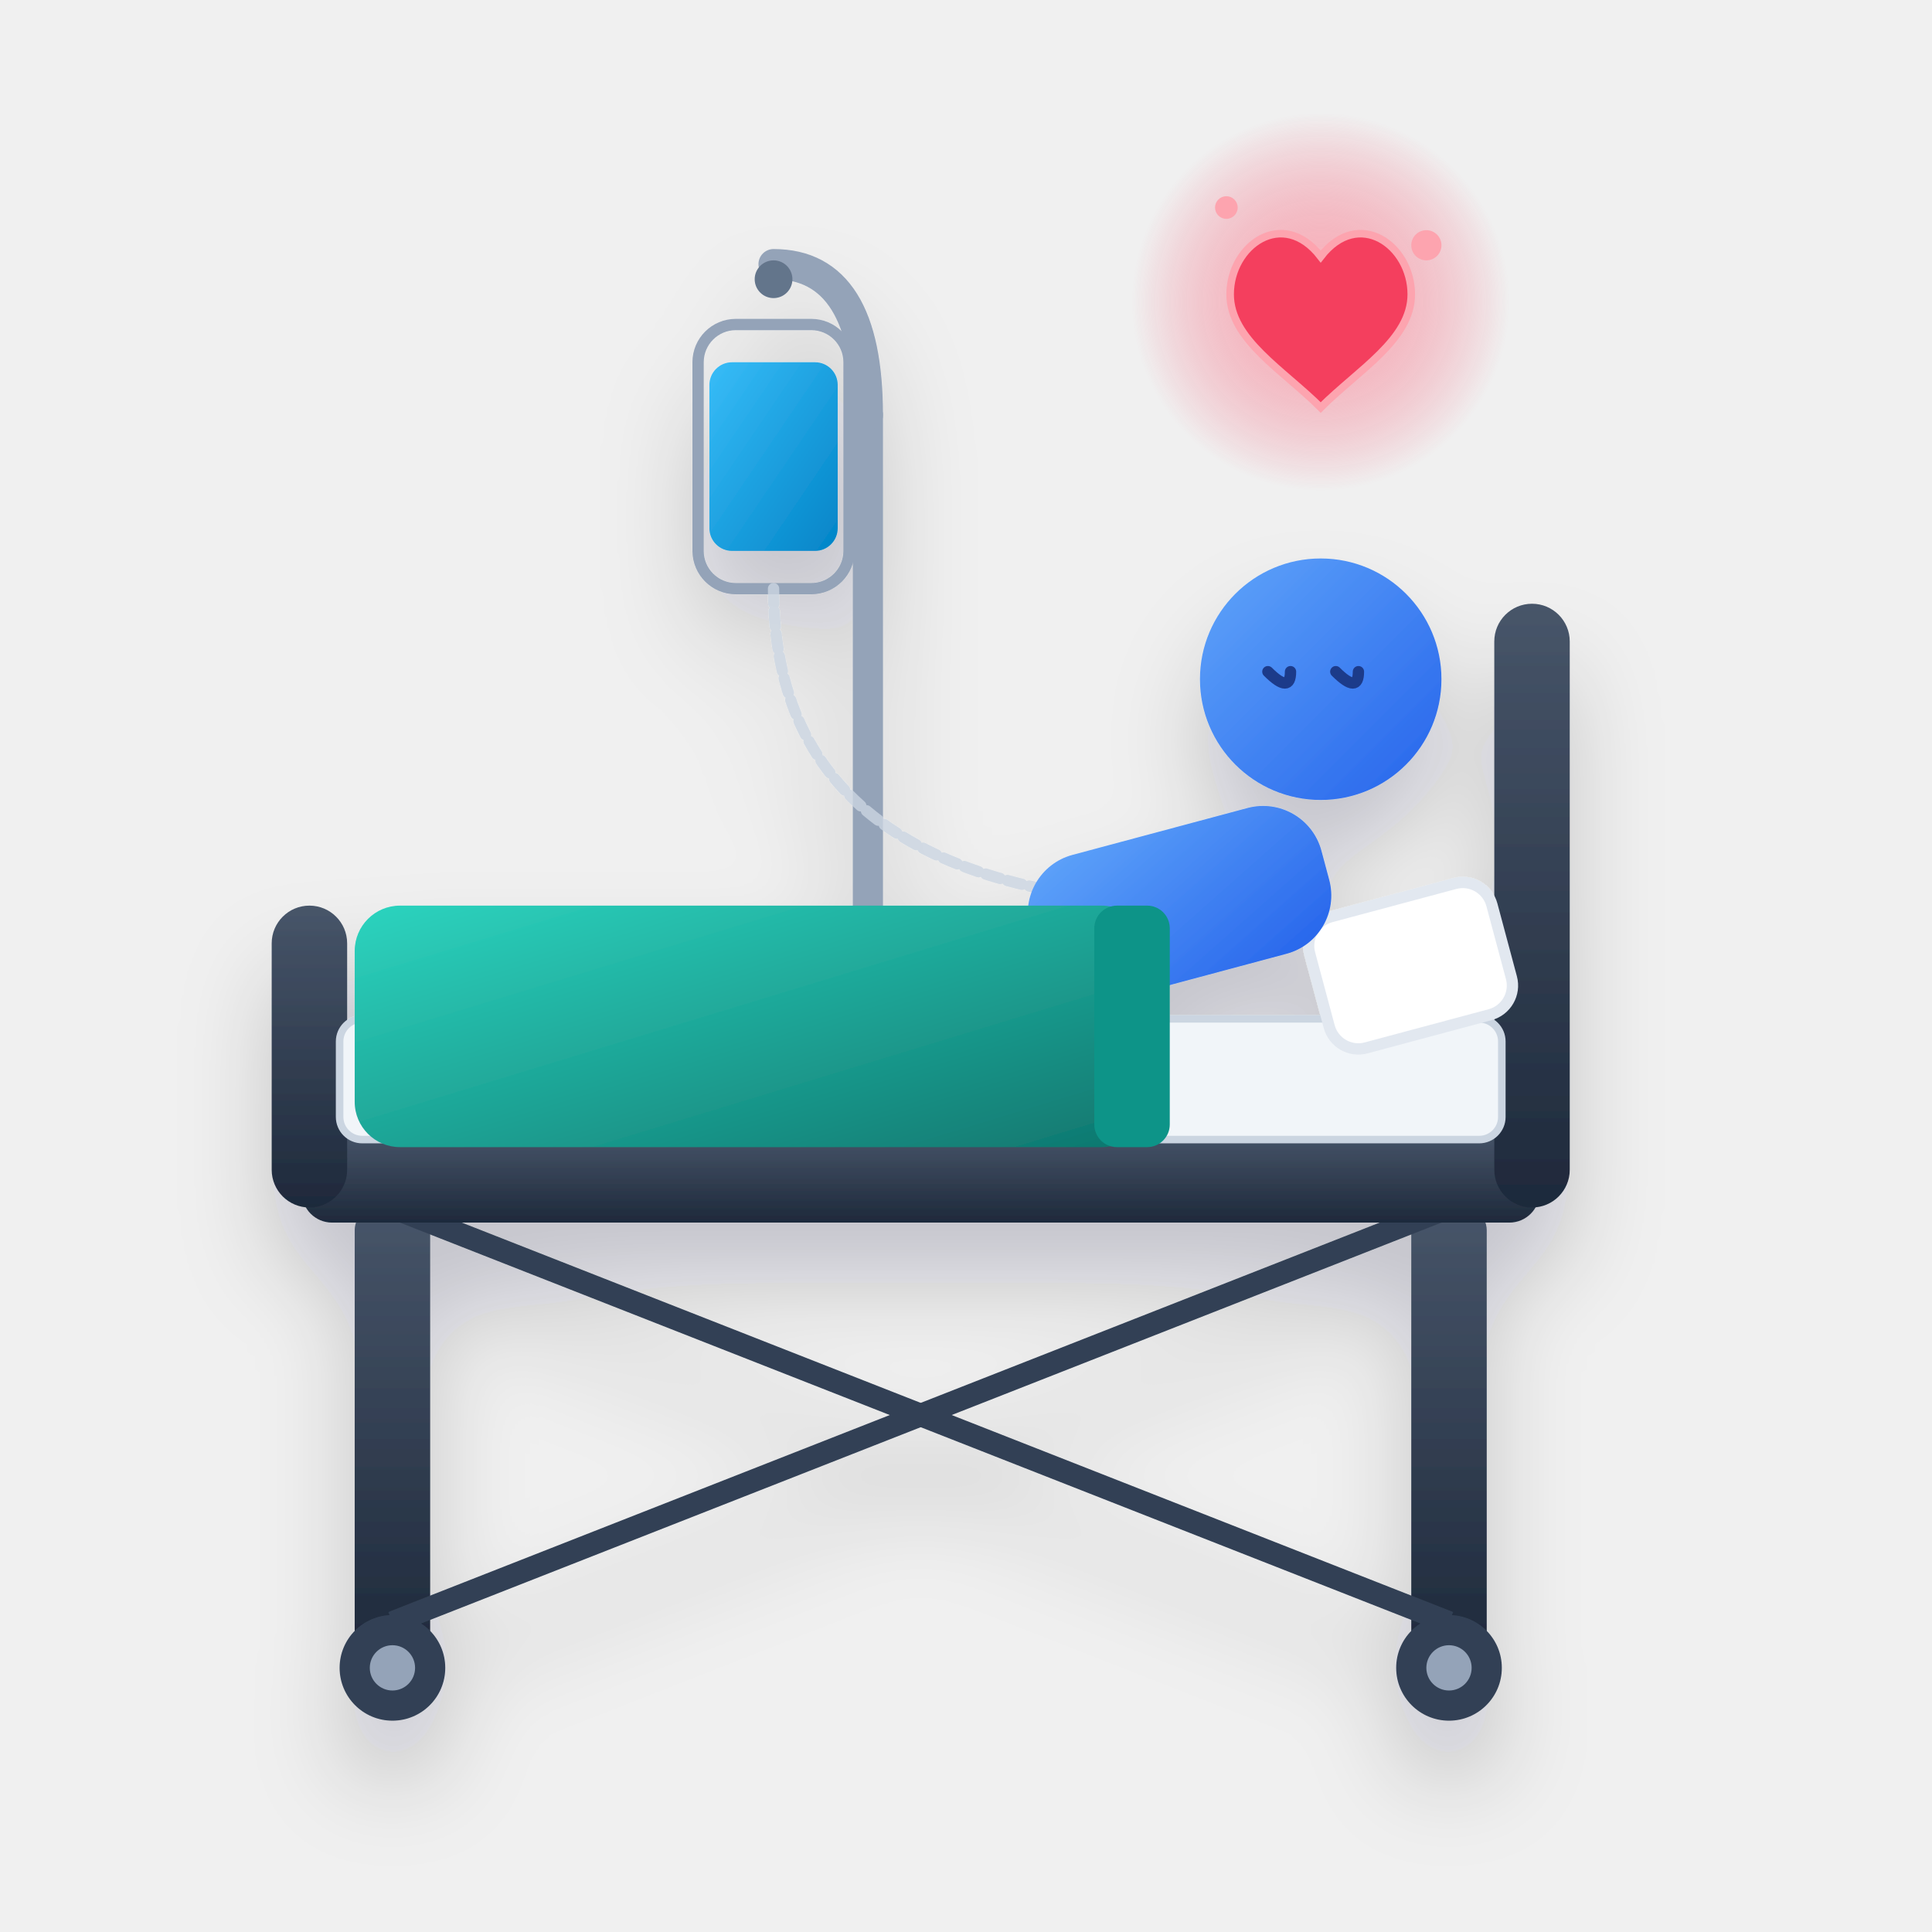
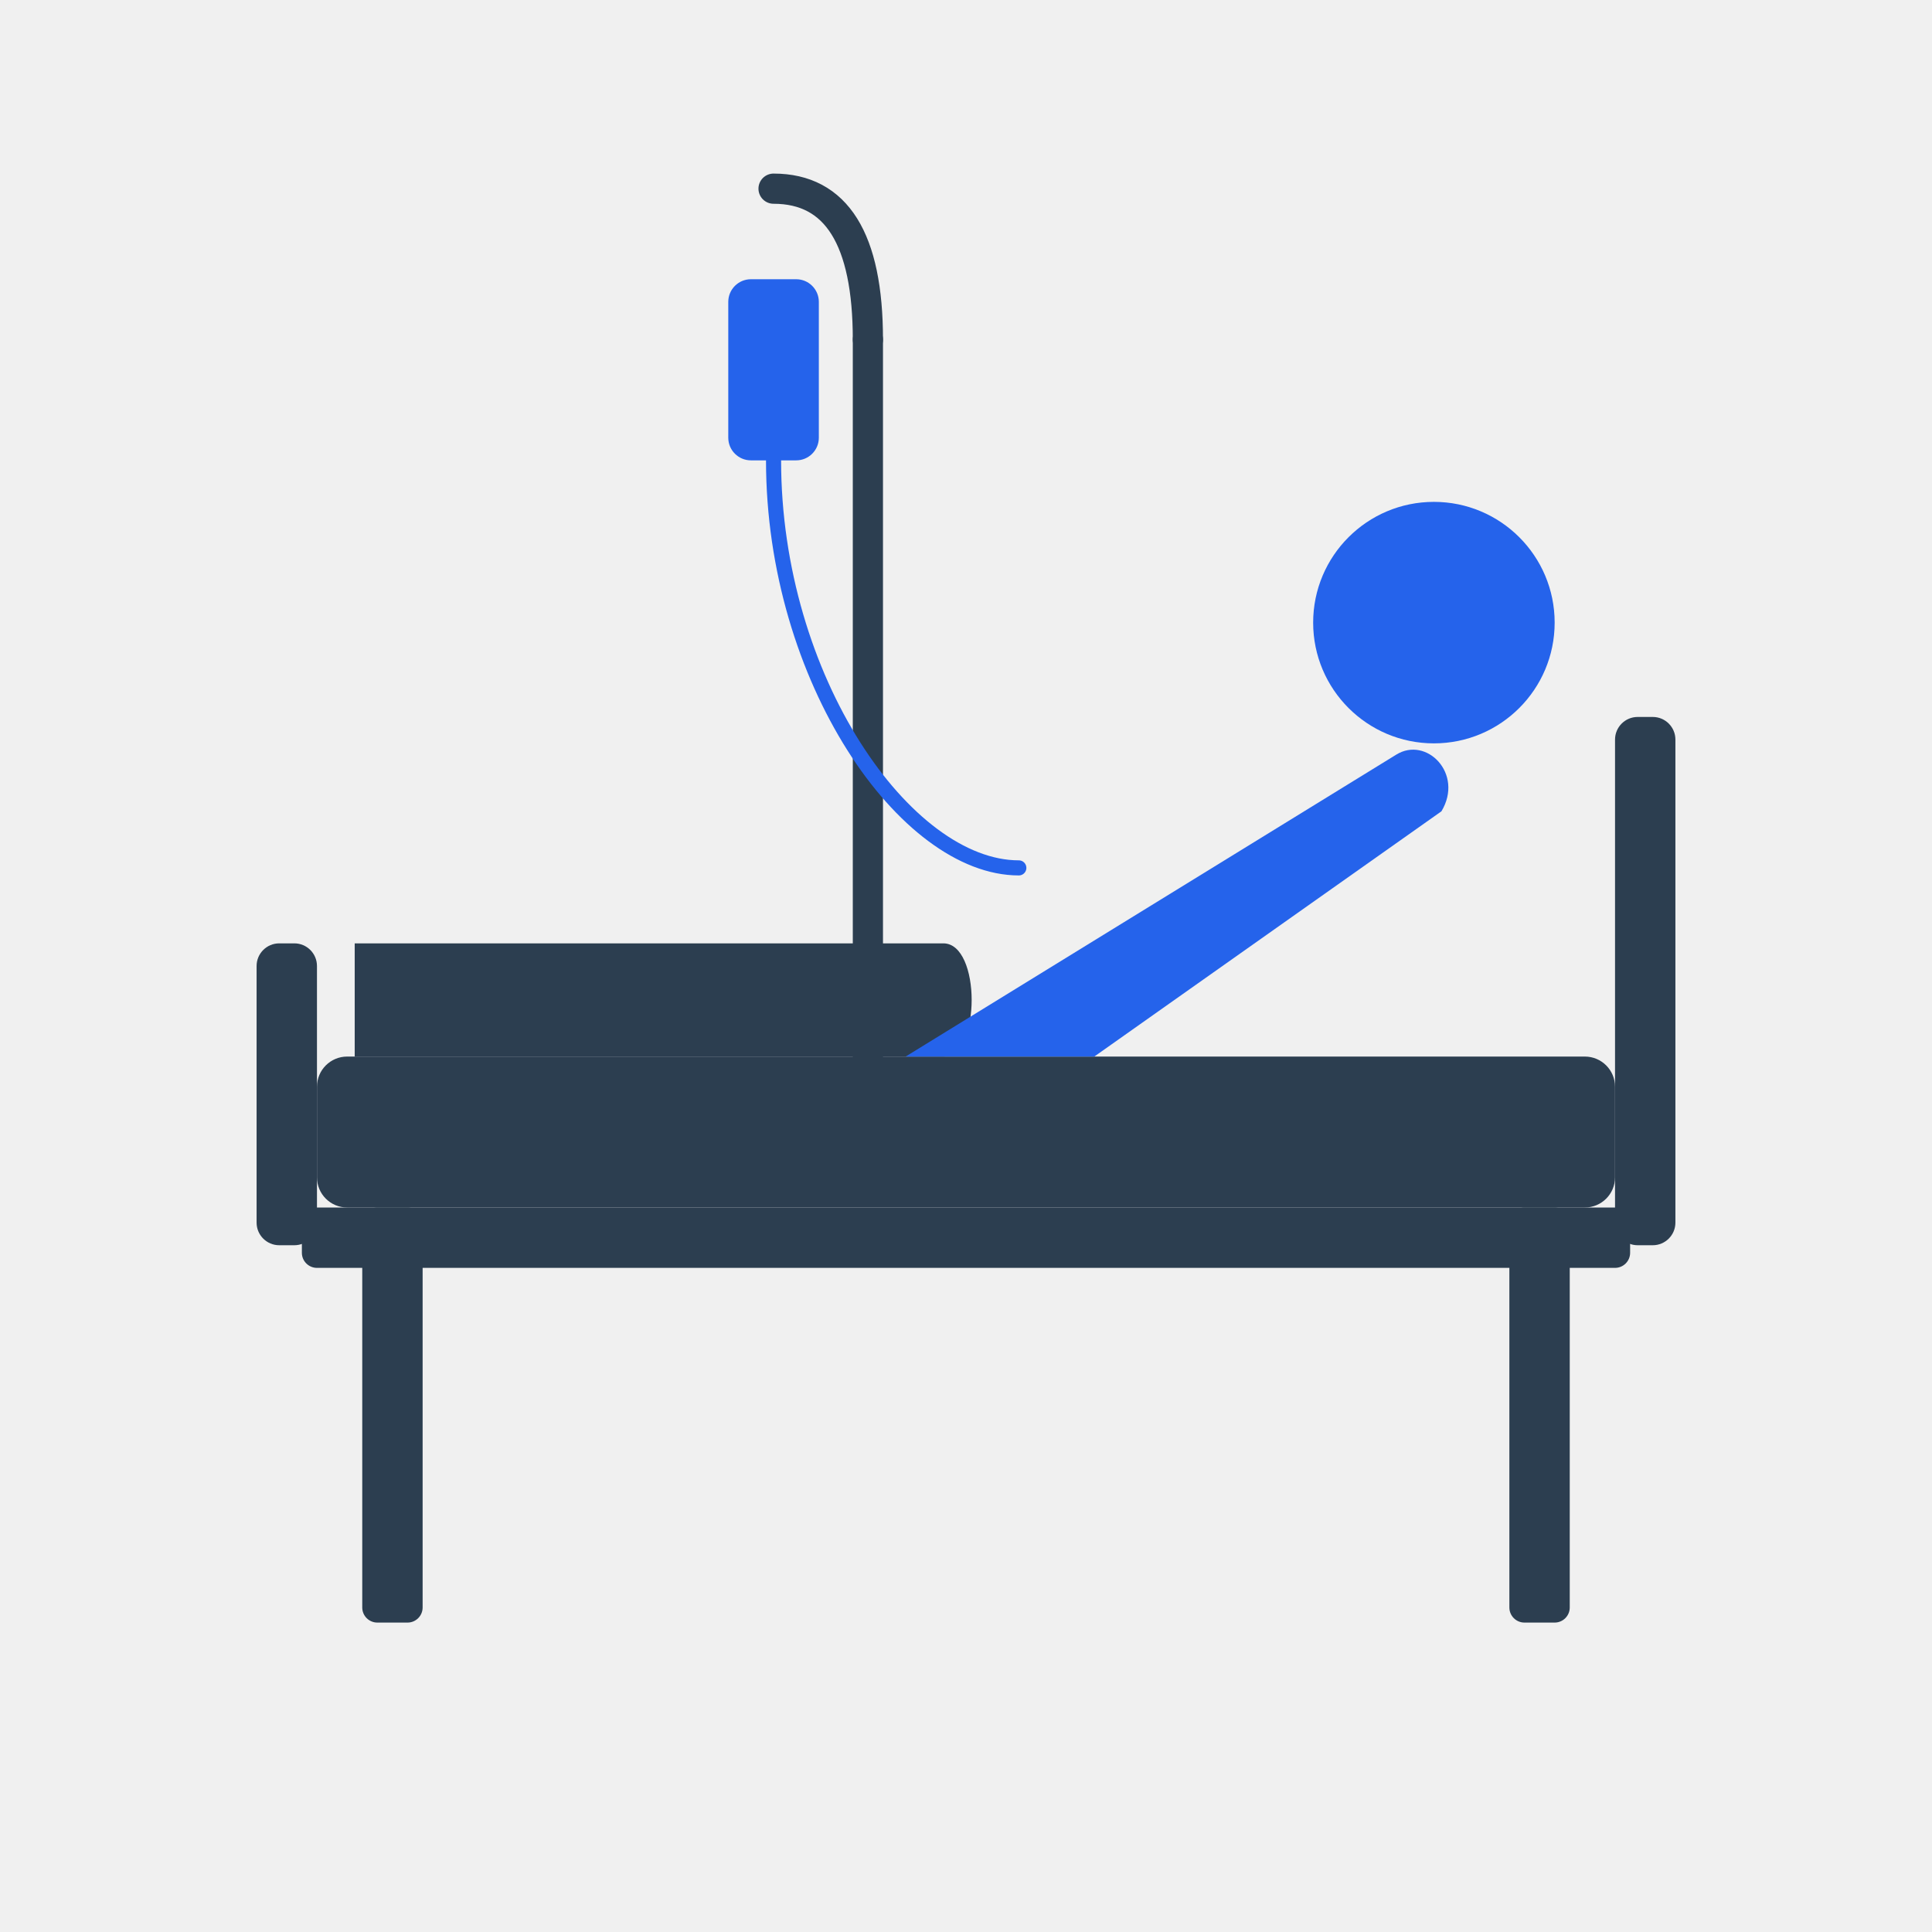
<svg xmlns="http://www.w3.org/2000/svg" width="512" height="512" viewBox="0 0 512 512">
-   <defs>
-     <filter id="bed-shadow" x="-10%" y="-10%" width="120%" height="125%">
-       <feDropShadow dx="0" dy="16" stdDeviation="12" flood-color="#0f172a" flood-opacity="0.18" />
-     </filter>
-     <linearGradient id="frameGrad" x1="0%" y1="0%" x2="0%" y2="100%">
-       <stop offset="0%" stop-color="#475569" />
-       <stop offset="100%" stop-color="#1e293b" />
-     </linearGradient>
-     <linearGradient id="blanketGrad" x1="0%" y1="0%" x2="100%" y2="100%">
-       <stop offset="0%" stop-color="#2dd4bf" />
-       <stop offset="100%" stop-color="#0f766e" />
-     </linearGradient>
-     <linearGradient id="ivGrad" x1="0%" y1="0%" x2="100%" y2="100%">
-       <stop offset="0%" stop-color="#38bdf8" />
-       <stop offset="100%" stop-color="#0284c7" />
-     </linearGradient>
-     <linearGradient id="skinGrad" x1="0%" y1="0%" x2="100%" y2="100%">
-       <stop offset="0%" stop-color="#60a5fa" />
-       <stop offset="100%" stop-color="#2563eb" />
-     </linearGradient>
-     <radialGradient id="heartGlow" cx="50%" cy="50%" r="50%">
-       <stop offset="0%" stop-color="#fda4af" stop-opacity="0.8" />
-       <stop offset="100%" stop-color="#f43f5e" stop-opacity="0" />
-     </radialGradient>
-   </defs>
-   <g filter="url(#bed-shadow)">
-     <path d="M 230 110 L 230 320" stroke="#94a3b8" stroke-width="8" stroke-linecap="round" />
-     <path d="M 230 110 Q 230 70 205 70" fill="none" stroke="#94a3b8" stroke-width="8" stroke-linecap="round" />
-     <circle cx="205" cy="74" r="5" fill="#64748b" />
-     <rect x="185" y="86" width="40" height="70" rx="10" fill="none" stroke="#94a3b8" stroke-width="3" />
-     <rect x="188" y="96" width="34" height="50" rx="6" fill="url(#ivGrad)" />
-     <path d="M 205 156 Q 205 240 325 240" fill="none" stroke="#cbd5e1" stroke-width="3" stroke-dasharray="4 2" stroke-linecap="round" opacity="0.8" />
-     <rect x="94" y="320" width="20" height="120" rx="6" fill="url(#frameGrad)" />
-     <circle cx="104" cy="442" r="14" fill="#334155" />
-     <circle cx="104" cy="442" r="6" fill="#94a3b8" />
-     <rect x="374" y="320" width="20" height="120" rx="6" fill="url(#frameGrad)" />
-     <circle cx="384" cy="442" r="14" fill="#334155" />
-     <circle cx="384" cy="442" r="6" fill="#94a3b8" />
-     <line x1="104" y1="320" x2="384" y2="430" stroke="#334155" stroke-width="6" />
-     <line x1="384" y1="320" x2="104" y2="430" stroke="#334155" stroke-width="6" />
-     <rect x="80" y="300" width="328" height="24" rx="8" fill="url(#frameGrad)" />
-     <rect x="396" y="160" width="20" height="160" rx="10" fill="url(#frameGrad)" />
-     <rect x="72" y="240" width="20" height="80" rx="10" fill="url(#frameGrad)" />
-     <rect x="90" y="270" width="308" height="32" rx="6" fill="#f1f5f9" stroke="#cbd5e1" stroke-width="2" />
-     <g transform="translate(345, 245) rotate(-15)">
-       <rect x="0" y="0" width="50" height="36" rx="8" fill="#ffffff" stroke="#e2e8f0" stroke-width="3" />
-     </g>
-     <g transform="translate(310, 230) rotate(-15)">
-       <rect x="-40" y="-10" width="80" height="40" rx="16" fill="url(#skinGrad)" />
-     </g>
-     <circle cx="350" cy="180" r="32" fill="url(#skinGrad)" />
-     <rect x="94" y="240" width="210" height="64" rx="12" fill="url(#blanketGrad)" />
-     <rect x="290" y="240" width="20" height="64" rx="6" fill="#0d9488" />
-     <path d="M 336 178 Q 342 184 342 178" stroke="#1e3a8a" stroke-width="3" stroke-linecap="round" fill="none" />
-     <path d="M 354 178 Q 360 184 360 178" stroke="#1e3a8a" stroke-width="3" stroke-linecap="round" fill="none" />
-   </g>
-   <g transform="translate(350, 80)">
-     <circle cx="0" cy="0" r="50" fill="url(#heartGlow)" />
-     <path d="M 0 -12               C -10 -25, -24 -15, -24 -2               C -24 10, -10 18, 0 28               C 10 18, 24 10, 24 -2               C 24 -15, 10 -25, 0 -12 Z" fill="#f43f5e" stroke="#fda4af" stroke-width="2" />
-     <circle cx="-25" cy="-25" r="3" fill="#fda4af" />
-     <circle cx="28" cy="-15" r="4" fill="#fda4af" />
-   </g>
+   <path d="M 230 90 L 230 300" stroke="#2c3e50" stroke-width="8" stroke-linecap="round" />
+   <path d="M 230 90 Q 230 50 205 50" fill="none" stroke="#2c3e50" stroke-width="8" stroke-linecap="round" />
+   <rect x="193" y="74" width="24" height="48" rx="6" fill="#2563eb" />
+   <path d="M 205 122 C 205 180, 240 230, 270 230" fill="none" stroke="#2563eb" stroke-width="4" stroke-linecap="round" />
+   <rect x="96" y="320" width="16" height="110" rx="4" fill="#2c3e50" />
+   <rect x="400" y="320" width="16" height="110" rx="4" fill="#2c3e50" />
+   <rect x="80" y="320" width="352" height="16" rx="4" fill="#2c3e50" />
+   <rect x="68" y="250" width="16" height="80" rx="6" fill="#2c3e50" />
+   <rect x="428" y="190" width="16" height="140" rx="6" fill="#2c3e50" />
+   <rect x="84" y="280" width="344" height="40" rx="8" fill="#2c3e50" />
+   <path d="M 94 280 L 250 280 C 260 280, 260 250, 250 250 L 94 250 Z" fill="#2c3e50" />
+   <path d="M 240 280 L 370 200 C 378 195, 388 205, 382 215 L 290 280 Z" fill="#2563eb" />
+   <circle cx="380" cy="165" r="32" fill="#2563eb" />
</svg>
